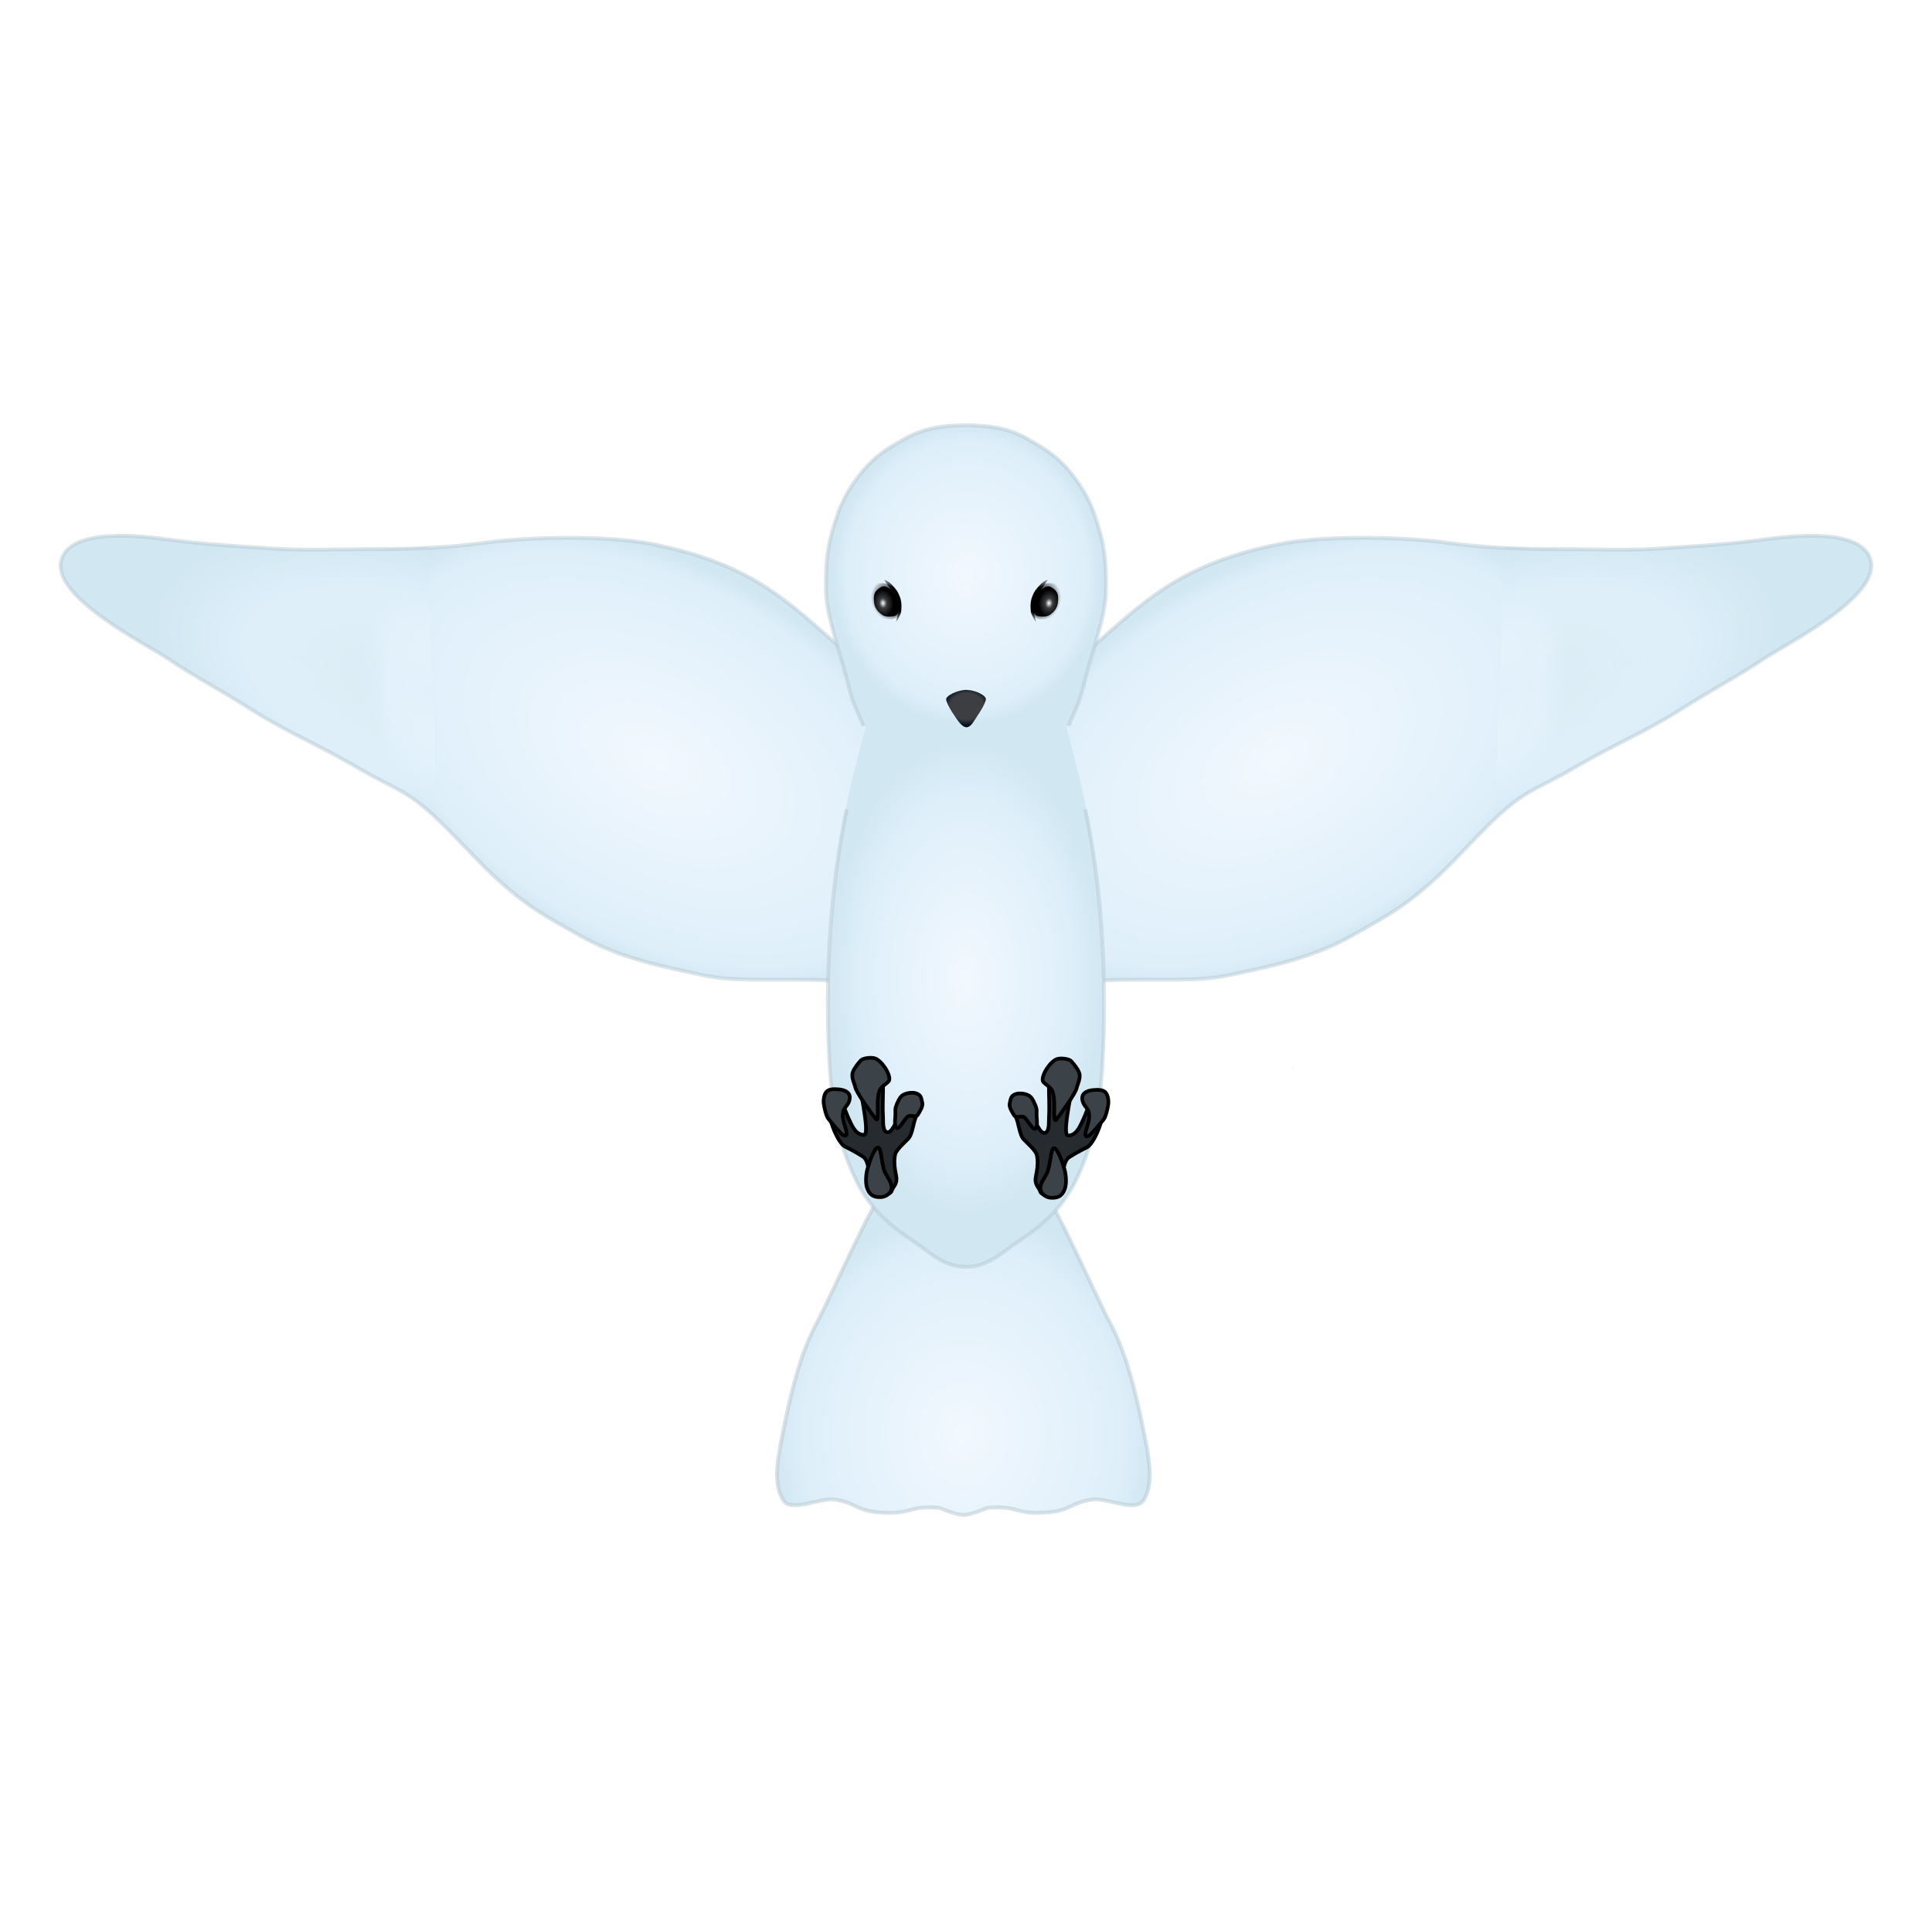
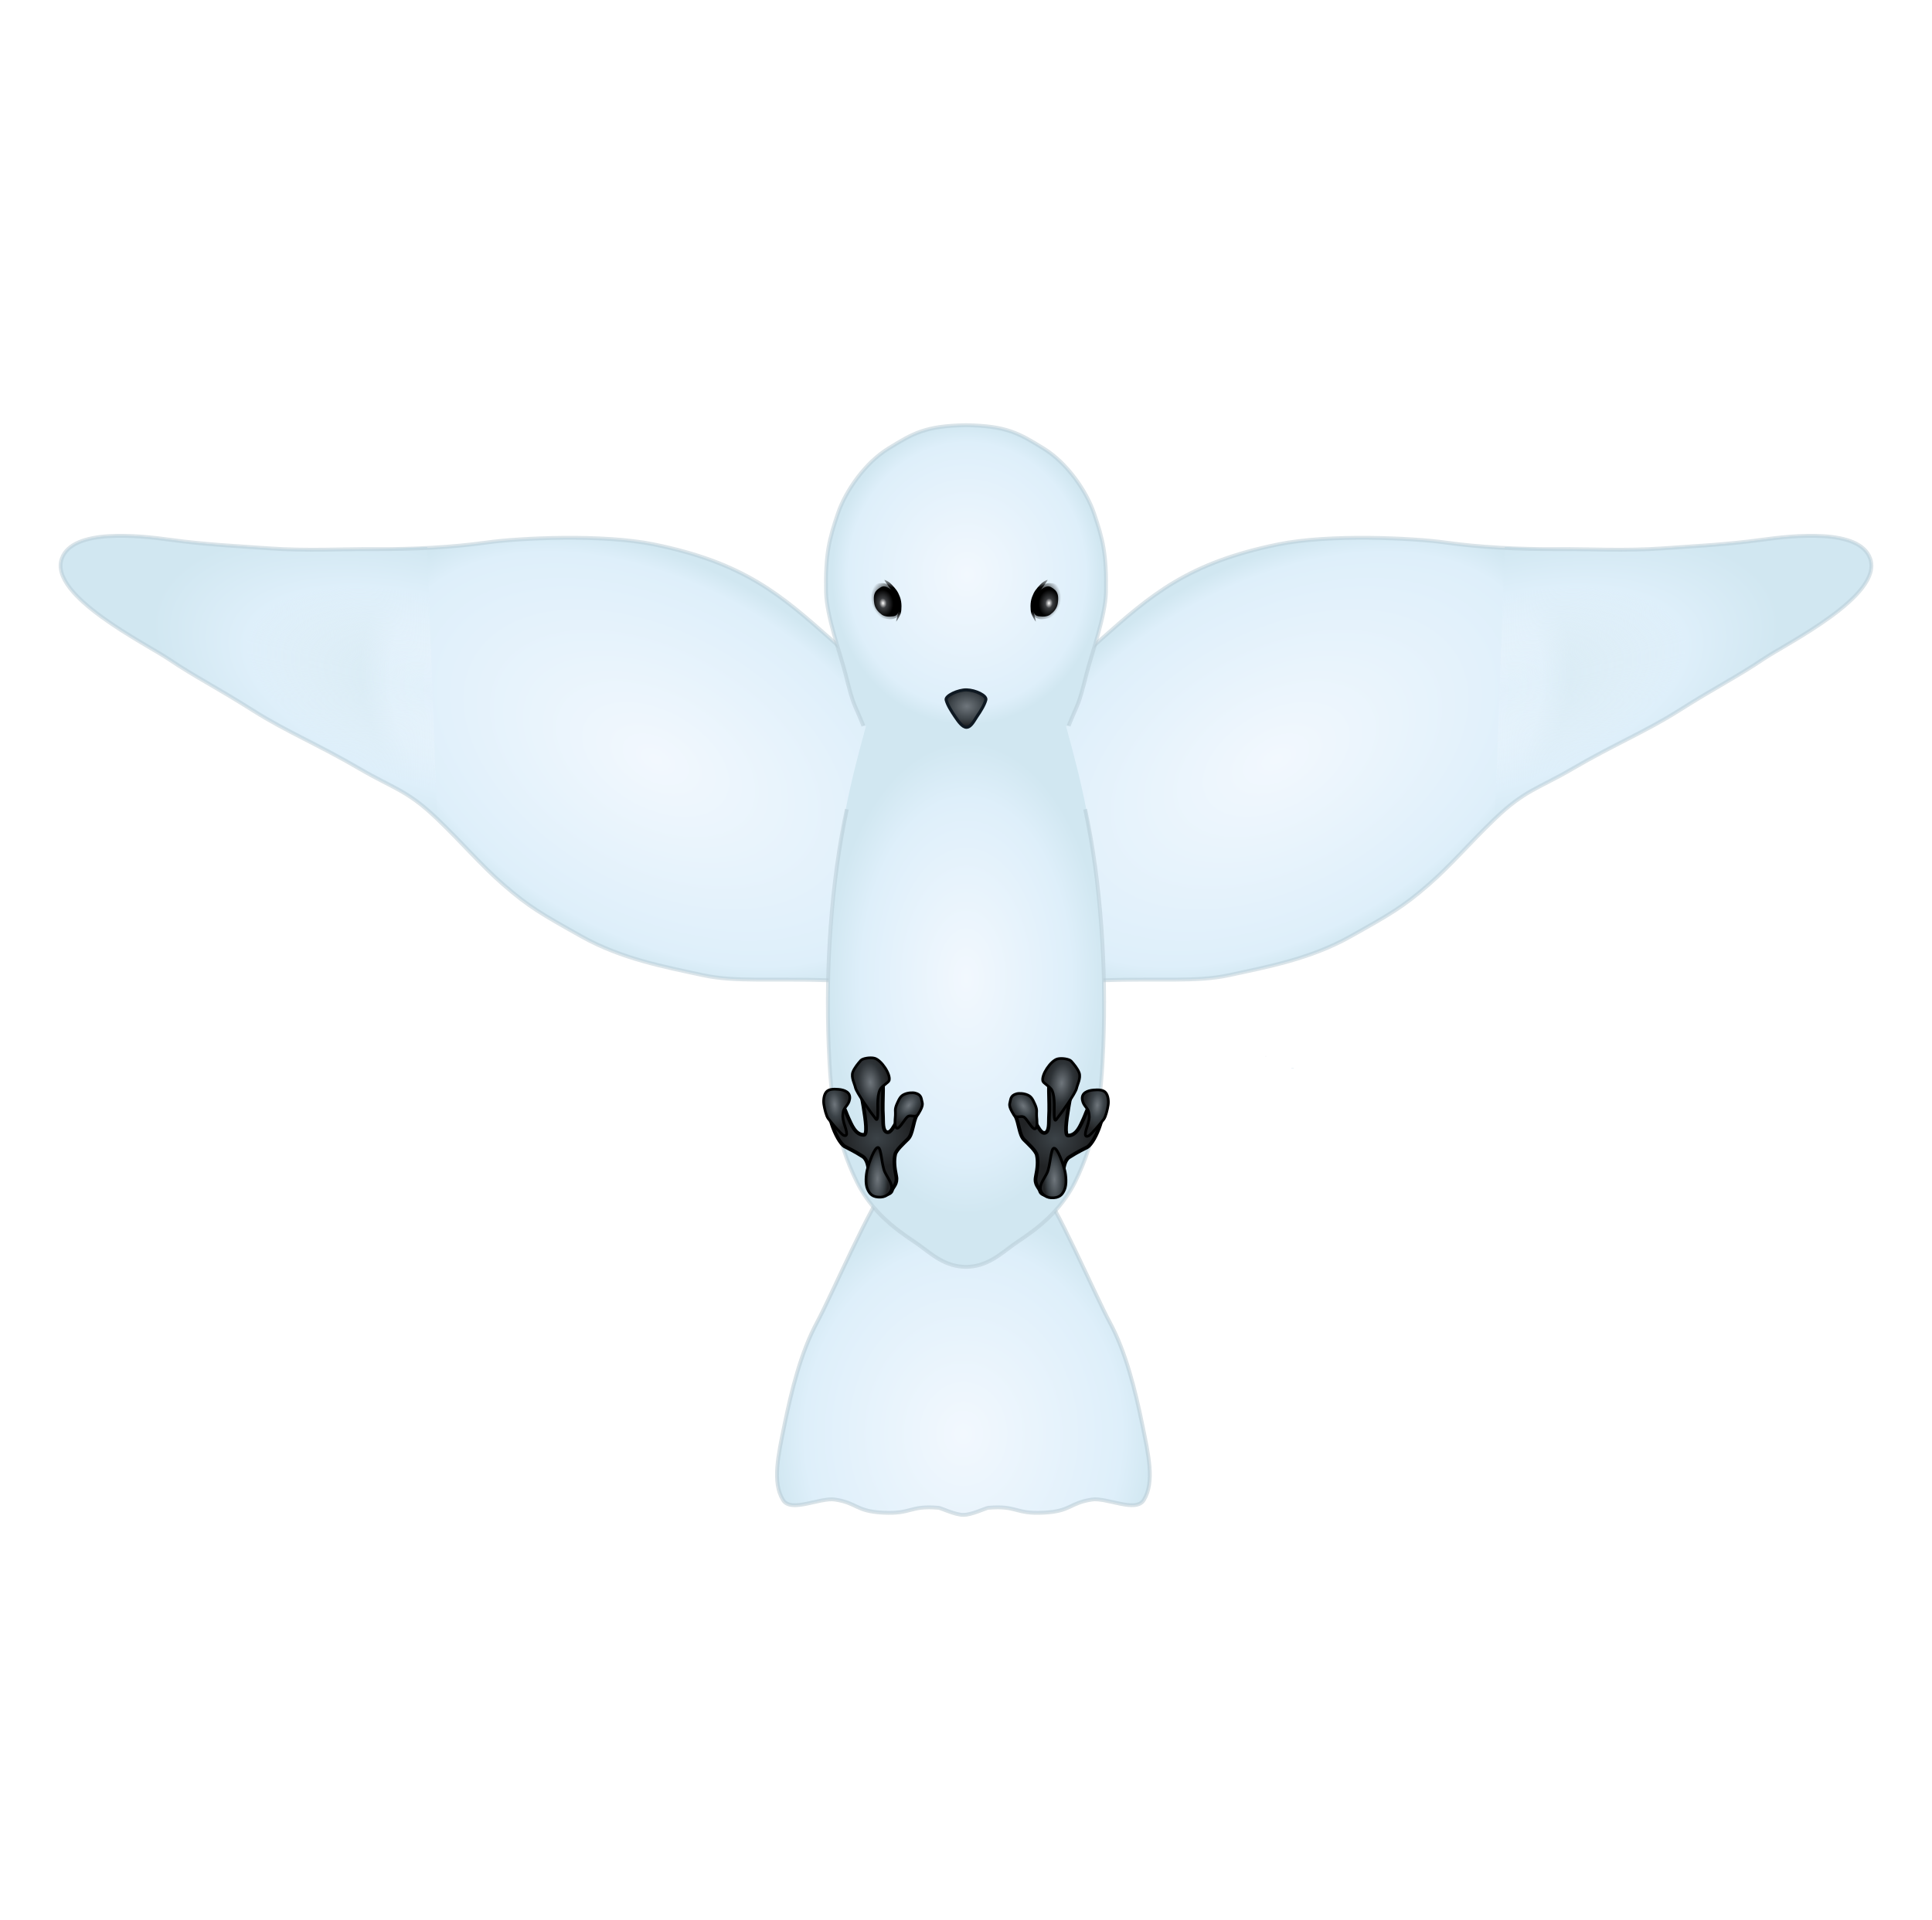
<svg xmlns="http://www.w3.org/2000/svg" viewBox="0 0 503.121 500">
  <defs>
    <radialGradient gradientUnits="userSpaceOnUse" cx="253.687" cy="128.74" r="5.2" id="gradient-2" gradientTransform="matrix(1.413894, -0.924171, 1.350087, 2.06551, -199.1093, 47.1054)">
      <stop offset="0" style="stop-color: rgb(15, 25, 34);" />
      <stop offset="1" style="stop-color: rgb(0, 0, 0); stop-opacity: 0;" />
    </radialGradient>
    <radialGradient gradientUnits="userSpaceOnUse" cx="271.202" cy="133.553" r="38.134" id="gradient-0" gradientTransform="matrix(0.923921, 0.003086, -0.003431, 1.027039, 1.736735, 11.61929)">
      <stop offset="0" style="stop-color: rgb(242, 248, 254);" />
      <stop offset="0.878" style="stop-color: rgb(222, 239, 250);" />
      <stop offset="1" style="stop-color: rgb(209, 231, 241);" />
    </radialGradient>
-     <radialGradient gradientUnits="userSpaceOnUse" cx="253.687" cy="128.74" r="5.2" id="gradient-9" gradientTransform="matrix(1.352027, -0.883733, 1.291012, 1.975131, -259.1106, 153.7007)">
-       <stop offset="0" style="stop-color: rgb(15, 25, 34);" />
-       <stop offset="1" style="stop-color: rgb(0, 0, 0); stop-opacity: 0;" />
-     </radialGradient>
    <radialGradient gradientUnits="userSpaceOnUse" cx="270.232" cy="161.54" r="5.422" id="gradient-8" gradientTransform="matrix(0.01374, 0.922944, -1.16349, 0.017322, 435.9924, -68.21899)">
-       <stop offset="0" style="stop-color: rgb(60, 62, 65);" />
-       <stop offset="0.684" style="stop-color: rgb(60, 62, 65);" />
-       <stop offset="1" style="stop-color: rgb(0, 13, 29);" />
+       <stop offset="0" style="stop-color: rgb(111, 118, 124);" />
+       <stop offset="0.684" style="stop-color: rgb(60, 67, 72);" />
+       <stop offset="1" style="stop-color: rgb(33, 35, 37);" />
    </radialGradient>
    <radialGradient gradientUnits="userSpaceOnUse" cx="336.109" cy="78.612" r="3.737" id="gradient-1" gradientTransform="matrix(0.751825, -0.072507, 0.095996, 0.995382, 72.99894, 25.42184)">
      <stop offset="0" style="stop-color: rgb(255, 255, 255);" />
      <stop offset="0.359" style="stop-color: rgb(60, 62, 65);" />
-       <stop offset="1" style="stop-color: rgba(0, 0, 0, 1)" />
+       <stop offset="1" style="" />
    </radialGradient>
    <linearGradient gradientUnits="userSpaceOnUse" x1="338.81" y1="71.798" x2="338.81" y2="83.901" id="gradient-10" gradientTransform="matrix(0.952414, -0.304806, 0.303831, 0.949361, -11.587, 108.237)">
      <stop offset="0" style="stop-color: rgb(0, 0, 0); stop-opacity: 0.29;" />
      <stop offset="0.229" style="stop-color: rgb(0, 0, 0);" />
      <stop offset="0.497" style="stop-color: rgb(0, 0, 0);" />
      <stop offset="0.791" style="stop-color: rgb(0, 0, 0);" />
      <stop offset="1" style="stop-color: rgb(0, 0, 0); stop-opacity: 0.29;" />
    </linearGradient>
    <radialGradient gradientUnits="userSpaceOnUse" cx="335.623" cy="77.865" r="4.154" id="gradient-11" gradientTransform="matrix(-0.663268, -1.290179, 1.101055, -0.566045, 472.1426, 555.6057)">
      <stop offset="0" style="stop-color: rgb(0, 0, 0); stop-opacity: 0;" />
      <stop offset="0.612" style="stop-color: rgb(0, 0, 0); stop-opacity: 0.86;" />
      <stop offset="1" style="stop-color: rgb(0, 0, 0); stop-opacity: 0;" />
    </radialGradient>
    <radialGradient gradientUnits="userSpaceOnUse" cx="335.623" cy="77.865" r="4.154" id="gradient-4" gradientTransform="matrix(-0.663268, -1.290179, 1.101055, -0.566045, 472.1426, 555.6057)">
      <stop offset="0" style="stop-color: rgb(0, 0, 0); stop-opacity: 0;" />
      <stop offset="0.612" style="stop-color: rgb(0, 0, 0); stop-opacity: 0.86;" />
      <stop offset="1" style="stop-color: rgb(0, 0, 0); stop-opacity: 0;" />
    </radialGradient>
    <radialGradient gradientUnits="userSpaceOnUse" cx="336.109" cy="78.612" r="3.737" id="gradient-7" gradientTransform="matrix(0.751825, -0.072507, 0.095996, 0.995382, 72.99894, 25.42184)">
      <stop offset="0" style="stop-color: rgb(255, 255, 255);" />
      <stop offset="0.359" style="stop-color: rgb(60, 62, 65);" />
      <stop offset="1" style="stop-color: rgba(0, 0, 0, 1)" />
    </radialGradient>
    <radialGradient gradientUnits="userSpaceOnUse" cx="253.687" cy="128.74" r="5.2" id="gradient-12" gradientTransform="matrix(1.413894, -0.924171, 1.350087, 2.06551, -199.1093, 47.1054)">
      <stop offset="0" style="stop-color: rgb(15, 25, 34);" />
      <stop offset="1" style="stop-color: rgb(0, 0, 0); stop-opacity: 0;" />
    </radialGradient>
    <linearGradient gradientUnits="userSpaceOnUse" x1="338.81" y1="71.798" x2="338.81" y2="83.901" id="gradient-13" gradientTransform="matrix(0.952414, -0.304806, 0.303831, 0.949361, -11.587, 108.237)">
      <stop offset="0" style="stop-color: rgb(0, 0, 0); stop-opacity: 0.29;" />
      <stop offset="0.229" style="stop-color: rgb(0, 0, 0);" />
      <stop offset="0.497" style="stop-color: rgb(0, 0, 0);" />
      <stop offset="0.791" style="stop-color: rgb(0, 0, 0);" />
      <stop offset="1" style="stop-color: rgb(0, 0, 0); stop-opacity: 0.29;" />
    </linearGradient>
    <radialGradient gradientUnits="userSpaceOnUse" cx="441.297" cy="174.99" r="115.994" id="gradient-3" gradientTransform="matrix(0.728172, -0.18355, 0.111585, 0.442675, 101.3519, 176.0893)">
      <stop offset="0" style="stop-color: rgba(242, 248, 254, 1)" />
      <stop offset="0.9" style="stop-color: rgb(222, 239, 250);" />
      <stop offset="1" style="stop-color: rgb(209, 231, 241);" />
    </radialGradient>
    <radialGradient gradientUnits="userSpaceOnUse" cx="539.005" cy="188.98" r="115.994" id="gradient-5" gradientTransform="matrix(0.70533, -0.032156, 0.014784, 0.324336, 120.0265, 126.6446)">
      <stop offset="0" style="stop-color: rgb(242, 248, 254); stop-opacity: 0;" />
      <stop offset="0.676" style="stop-color: rgb(222, 239, 250);" />
      <stop offset="1" style="stop-color: rgb(209, 231, 241);" />
    </radialGradient>
    <radialGradient gradientUnits="userSpaceOnUse" cx="441.297" cy="174.99" r="115.994" id="gradient-6" gradientTransform="matrix(0.728172, 0.18355, 0.111585, -0.442675, -182.0765, 166.3417)">
      <stop offset="0" style="stop-color: rgba(242, 248, 254, 1)" />
      <stop offset="0.9" style="stop-color: rgb(222, 239, 250);" />
      <stop offset="1" style="stop-color: rgb(209, 231, 241);" />
    </radialGradient>
    <radialGradient gradientUnits="userSpaceOnUse" cx="539.005" cy="188.98" r="115.994" id="gradient-14" gradientTransform="matrix(0.70533, 0.032156, 0.014784, -0.324336, -278.2968, 209.759)">
      <stop offset="0" style="stop-color: rgb(242, 248, 254); stop-opacity: 0;" />
      <stop offset="0.676" style="stop-color: rgb(222, 239, 250);" />
      <stop offset="1" style="stop-color: rgb(209, 231, 241);" />
    </radialGradient>
    <radialGradient gradientUnits="userSpaceOnUse" cx="249.857" cy="285.926" r="35.819" id="gradient-18" gradientTransform="matrix(0, -1.718588, 1.000014, 0, -34.32544, 684.2351)">
      <stop offset="0" style="stop-color: rgba(242, 248, 254, 1)" />
      <stop offset="0.763" style="stop-color: rgb(222, 239, 250);" />
      <stop offset="1" style="stop-color: rgb(209, 231, 241);" />
    </radialGradient>
    <radialGradient gradientUnits="userSpaceOnUse" cx="250.841" cy="372.163" r="48.544" id="gradient-15" gradientTransform="matrix(1.025808, 0, 0, 1.216722, -6.428789, -79.31581)">
      <stop offset="0" style="stop-color: rgb(242, 248, 254);" />
      <stop offset="0.829" style="stop-color: rgb(222, 239, 250);" />
      <stop offset="1" style="stop-color: rgb(209, 231, 241);" />
    </radialGradient>
+     <radialGradient gradientUnits="userSpaceOnUse" cx="240.865" cy="215.893" r="5.047" id="gradient-16" gradientTransform="matrix(0.198219, 1.618323, -0.939237, 0.115043, 395.9983, -201.8837)">
+       <stop offset="0" style="stop-color: rgb(111, 118, 124);" />
+       <stop offset="0.658" style="stop-color: rgb(46, 51, 55);" />
+       <stop offset="1" style="stop-color: rgb(33, 35, 37);" />
+     </radialGradient>
+     <radialGradient gradientUnits="userSpaceOnUse" cx="232.135" cy="219.854" r="3.567" id="gradient-17" gradientTransform="matrix(0.209956, 1.928949, -0.976492, 0.106286, 398.0479, -251.513)">
+       <stop offset="0" style="stop-color: rgb(111, 118, 124);" />
+       <stop offset="0.487" style="stop-color: rgb(60, 67, 72);" />
+       <stop offset="1" style="stop-color: rgb(33, 35, 37);" />
+     </radialGradient>
+     <radialGradient gradientUnits="userSpaceOnUse" cx="250.981" cy="218.14" r="3.738" id="gradient-19" gradientTransform="matrix(-0.860513, 1.161564, -0.725119, -0.537184, 625.3061, 44.04134)">
+       <stop offset="0" style="stop-color: rgb(111, 118, 124);" />
+       <stop offset="0.546" style="stop-color: rgb(60, 67, 72);" />
+       <stop offset="1" style="stop-color: rgb(33, 35, 37);" />
+     </radialGradient>
+     <radialGradient gradientUnits="userSpaceOnUse" cx="242.06" cy="233.456" r="3.493" id="gradient-20" gradientTransform="matrix(-0.072215, 2.243085, -0.831725, -0.026777, 455.0142, -304.6558)">
+       <stop offset="0" style="stop-color: rgb(111, 118, 124);" />
+       <stop offset="0.681" style="stop-color: rgb(60, 67, 72);" />
+       <stop offset="1" style="stop-color: rgb(33, 35, 37);" />
+     </radialGradient>
+     <radialGradient gradientUnits="userSpaceOnUse" cx="241.326" cy="221.641" r="12.442" id="gradient-21" gradientTransform="matrix(1.169135, -0.120305, 0.102361, 0.994747, -63.54749, 30.20755)">
+       <stop offset="0" style="stop-color: rgb(60, 67, 72);" />
+       <stop offset="0.641" style="stop-color: rgb(33, 35, 37);" />
+       <stop offset="1" style="stop-color: rgb(33, 35, 37);" />
+     </radialGradient>
+     <radialGradient gradientUnits="userSpaceOnUse" cx="241.326" cy="221.641" r="12.442" id="gradient-22" gradientTransform="matrix(1.169135, -0.120305, 0.102361, 0.994747, -63.54749, 30.20755)">
+       <stop offset="0" style="stop-color: rgb(60, 67, 72);" />
+       <stop offset="0.641" style="stop-color: rgb(33, 35, 37);" />
+       <stop offset="1" style="stop-color: rgb(33, 35, 37);" />
+     </radialGradient>
+     <radialGradient gradientUnits="userSpaceOnUse" cx="240.865" cy="215.893" r="5.047" id="gradient-23" gradientTransform="matrix(0.198219, 1.618323, -0.939237, 0.115043, 395.9983, -201.8837)">
+       <stop offset="0" style="stop-color: rgb(111, 118, 124);" />
+       <stop offset="0.658" style="stop-color: rgb(46, 51, 55);" />
+       <stop offset="1" style="stop-color: rgb(33, 35, 37);" />
+     </radialGradient>
+     <radialGradient gradientUnits="userSpaceOnUse" cx="232.135" cy="219.854" r="3.567" id="gradient-24" gradientTransform="matrix(0.209956, 1.928949, -0.976492, 0.106286, 398.0479, -251.513)">
+       <stop offset="0" style="stop-color: rgb(111, 118, 124);" />
+       <stop offset="0.487" style="stop-color: rgb(60, 67, 72);" />
+       <stop offset="1" style="stop-color: rgb(33, 35, 37);" />
+     </radialGradient>
+     <radialGradient gradientUnits="userSpaceOnUse" cx="250.981" cy="218.14" r="3.738" id="gradient-25" gradientTransform="matrix(-0.860513, 1.161564, -0.725119, -0.537184, 625.3061, 44.04134)">
+       <stop offset="0" style="stop-color: rgb(111, 118, 124);" />
+       <stop offset="0.546" style="stop-color: rgb(60, 67, 72);" />
+       <stop offset="1" style="stop-color: rgb(33, 35, 37);" />
+     </radialGradient>
+     <radialGradient gradientUnits="userSpaceOnUse" cx="242.06" cy="233.456" r="3.493" id="gradient-26" gradientTransform="matrix(-0.072215, 2.243085, -0.831725, -0.026777, 455.0142, -304.6558)">
+       <stop offset="0" style="stop-color: rgb(111, 118, 124);" />
+       <stop offset="0.681" style="stop-color: rgb(60, 67, 72);" />
+       <stop offset="1" style="stop-color: rgb(33, 35, 37);" />
+     </radialGradient>
  </defs>
  <path style="stroke: rgb(183, 202, 212); stroke-opacity: 0.54; fill: url(#gradient-15);" d="M 269.719 307.064 C 275.221 313.91 285.127 337.261 288.998 344.425 C 293.196 352.194 295.629 362.124 297.443 370.928 C 299.089 378.918 300.735 386.027 297.869 390.698 C 295.777 394.107 288.247 389.978 284.295 390.594 C 278.414 391.51 278.996 393.623 271.881 394.003 C 264.219 394.412 264.995 392.085 257.362 392.733 C 256.708 392.788 252.99 394.619 250.887 394.576 C 248.785 394.619 245.067 392.788 244.413 392.733 C 236.78 392.085 237.556 394.412 229.894 394.003 C 222.779 393.623 223.361 391.51 217.48 390.594 C 213.528 389.978 205.998 394.107 203.906 390.698 C 201.04 386.027 202.686 378.918 204.332 370.928 C 206.146 362.124 208.579 352.194 212.777 344.425 C 216.648 337.261 226.554 313.91 232.056 307.064 L 269.719 307.064 Z">
    </path>
  <g transform="matrix(0.956244, 0, 0, 0.956244, -87.81125, 46.27667)" style="">
    <g transform="matrix(0.965926, 0.258819, -0.258819, 0.965926, 56.58409, -77.4795)">
      <path style="stroke-opacity: 0.5; stroke-width: 1.046px; fill: url(#gradient-6);" d="M 97.36 193.532 C 103.959 202.415 111.484 208.984 120.89 213.692 C 137.485 221.997 149.361 227.856 174.525 226.307 C 188.665 225.438 210.242 218.533 218.541 215.021 C 227.131 211.387 237.388 208.032 247.536 205.394 C 255.889 203.223 264.946 200.156 275.658 198.092 C 283.682 196.546 292.567 194.619 301.598 193.487 C 310.714 192.343 328.484 189.577 329.165 180.834 C 329.995 170.167 301.104 164.383 294.028 161.953 C 285.458 159.011 279.893 158.019 267.97 154.298 C 257.961 151.176 248.45 149.947 236.109 146.559 C 225.704 143.702 222.095 144.333 212.089 138.836 C 203.684 134.218 197.322 129.741 189.968 126.157 C 181.687 122.121 177.918 121.141 165.78 118.049 C 153.643 114.957 141.735 115.917 131.2 116.422 C 122.014 116.861 112.771 120.495 97.194 124.069" transform="matrix(-1, 0, 0, -1, 426.3765, 342.4304)">
        </path>
      <path style="stroke-opacity: 0.5; stroke-width: 1.046px; fill: url(#gradient-14);" d="M 118.954 203.594 C 123.429 202.151 128.046 200.745 132.641 199.367 C 140.908 196.888 150.051 194.129 160.763 192.065 C 168.787 190.519 177.672 188.592 186.703 187.46 C 195.819 186.316 213.589 183.55 214.27 174.807 C 215.1 164.14 186.209 158.356 179.133 155.926 C 170.563 152.984 164.998 151.992 153.075 148.271 C 143.066 145.149 133.555 143.92 121.214 140.532 C 110.809 137.675 107.2 138.306 97.194 132.809" transform="matrix(-1, 0, 0, -1, 311.4815, 336.403)">
        </path>
      <path style="stroke-opacity: 0.5; stroke-width: 1.046px; fill: none; stroke: rgb(183, 202, 212);" d="M 97.36 193.532 C 103.959 202.415 111.484 208.984 120.89 213.692 C 137.485 221.997 149.361 227.856 174.525 226.307 C 188.665 225.438 210.242 218.533 218.541 215.021 C 227.131 211.387 237.388 208.032 247.536 205.394 C 255.889 203.223 264.946 200.156 275.658 198.092 C 283.682 196.546 292.567 194.619 301.598 193.487 C 310.714 192.343 328.484 189.577 329.165 180.834 C 329.995 170.167 301.104 164.383 294.028 161.953 C 285.458 159.011 279.893 158.019 267.97 154.298 C 257.961 151.176 248.45 149.947 236.109 146.559 C 225.704 143.702 222.095 144.333 212.089 138.836 C 203.684 134.218 197.322 129.741 189.968 126.157 C 181.687 122.121 177.918 121.141 165.78 118.049 C 153.643 114.957 141.735 115.917 131.2 116.422 C 122.014 116.861 112.771 120.495 97.194 124.069" transform="matrix(-1, 0, 0, -1, 426.3765, 342.4304)">
        </path>
    </g>
    <g transform="matrix(0.965926, -0.258819, 0.258819, 0.965926, -32.39823, 106.231)">
      <path style="stroke-opacity: 0.5; stroke-width: 1.046px; fill: url(#gradient-3);" d="M 380.785 148.898 C 387.384 140.015 394.909 133.446 404.315 128.738 C 420.91 120.433 432.786 114.574 457.95 116.123 C 472.09 116.992 493.667 123.897 501.966 127.409 C 510.556 131.043 520.813 134.398 530.961 137.036 C 539.314 139.207 548.371 142.274 559.083 144.338 C 567.107 145.884 575.992 147.811 585.023 148.943 C 594.139 150.087 611.909 152.853 612.59 161.596 C 613.42 172.263 584.529 178.047 577.453 180.477 C 568.883 183.419 563.318 184.411 551.395 188.132 C 541.386 191.254 531.875 192.483 519.534 195.871 C 509.129 198.728 505.52 198.097 495.514 203.594 C 487.109 208.212 480.747 212.689 473.393 216.273 C 465.112 220.309 461.343 221.289 449.205 224.381 C 437.068 227.473 425.16 226.513 414.625 226.008 C 405.439 225.569 396.196 221.935 380.619 218.361">
        </path>
      <path style="stroke-opacity: 0.5; stroke-width: 1.046px; fill: url(#gradient-5);" d="M 517.274 132.809 C 521.749 134.252 526.366 135.658 530.961 137.036 C 539.228 139.515 548.371 142.274 559.083 144.338 C 567.107 145.884 575.992 147.811 585.023 148.943 C 594.139 150.087 611.909 152.853 612.59 161.596 C 613.42 172.263 584.529 178.047 577.453 180.477 C 568.883 183.419 563.318 184.411 551.395 188.132 C 541.386 191.254 531.875 192.483 519.534 195.871 C 509.129 198.728 505.52 198.097 495.514 203.594">
        </path>
      <path style="stroke-opacity: 0.5; stroke-width: 1.046px; fill: none; stroke: rgb(183, 202, 212);" d="M 380.785 148.898 C 387.384 140.015 394.909 133.446 404.315 128.738 C 420.91 120.433 432.786 114.574 457.95 116.123 C 472.09 116.992 493.667 123.897 501.966 127.409 C 510.556 131.043 520.813 134.398 530.961 137.036 C 539.314 139.207 548.371 142.274 559.083 144.338 C 567.107 145.884 575.992 147.811 585.023 148.943 C 594.139 150.087 611.909 152.853 612.59 161.596 C 613.42 172.263 584.529 178.047 577.453 180.477 C 568.883 183.419 563.318 184.411 551.395 188.132 C 541.386 191.254 531.875 192.483 519.534 195.871 C 509.129 198.728 505.52 198.097 495.514 203.594 C 487.109 208.212 480.747 212.689 473.393 216.273 C 465.112 220.309 461.343 221.289 449.205 224.381 C 437.068 227.473 425.16 226.513 414.625 226.008 C 405.439 225.569 396.196 221.935 380.619 218.361">
        </path>
    </g>
  </g>
  <g>
    <path style="fill: url(#gradient-18);" d="M 227.919 179.692 C 226.185 187.778 221.557 201.486 219.208 216.706 C 216.001 237.486 215.278 260.68 215.75 272.495 C 216.281 285.788 217.404 296.382 223.122 307.918 C 227.823 317.401 236.29 322.106 239.286 324.305 C 242.566 326.712 246.155 329.975 251.561 329.975 C 256.966 329.975 260.555 326.712 263.835 324.305 C 266.831 322.106 275.298 317.401 279.999 307.918 C 285.717 296.382 286.84 285.788 287.371 272.495 C 287.843 260.68 287.12 237.486 283.913 216.706 C 281.564 201.486 276.936 187.778 275.202 179.692">
      </path>
    <path style="stroke: rgb(183, 202, 212); fill: none; stroke-opacity: 0.5;" d="M 220.53 329.975 C 216.429 310.85 214.992 288.734 215.809 268.265 C 216.34 254.972 217.463 244.378 223.181 232.842 C 227.882 223.359 236.349 218.654 239.345 216.455 C 242.625 214.048 246.214 210.785 251.56 210.785 C 256.907 210.785 260.496 214.048 263.776 216.455 C 266.772 218.654 275.239 223.359 279.94 232.842 C 285.658 244.378 286.781 254.972 287.312 268.265 C 288.129 288.734 286.692 310.85 282.591 329.975" transform="matrix(-1, 0, 0, -1, 503.121, 540.76)">
      </path>
  </g>
  <path style="fill: url(#gradient-0); stroke-opacity: 0.5; stroke: rgb(183, 202, 212);" d="M 224.847 189.068 C 222.275 182.662 222.4 184.425 220.24 175.759 C 218.982 170.711 215.247 160.539 215.12 154.259 C 214.92 144.271 215.923 140.512 218.194 133.783 C 220.18 127.898 225.277 120.557 231.321 116.834 C 237.764 112.866 240.951 110.918 251.561 110.747 C 262.17 110.918 265.358 112.866 271.801 116.834 C 277.845 120.557 282.942 127.898 284.928 133.783 C 287.199 140.512 288.202 144.271 288.001 154.259 C 287.875 160.539 284.14 170.711 282.882 175.759 C 280.722 184.425 280.847 182.662 278.275 189.068">
    </path>
  <g transform="matrix(0.956244, 0, 0, 0.956244, -88.70991, 81.27667)" style="">
    <g>
      <path style="stroke-width: 0px; stroke: rgb(0, 0, 0); fill: url(#gradient-11); fill-opacity: 0.7;" d="M 333.498 83.458 C 332.365 83.272 330.725 81.858 330.251 80.917 C 329.758 79.938 329.598 79.558 329.457 78.194 C 329.309 76.768 329.512 76.069 330.29 74.96 C 330.921 74.062 331.94 73.845 332.921 73.835 C 333.956 73.824 334.698 74.138 335.412 74.715 C 336.141 75.304 336.315 75.78 337.006 76.732 C 337.444 77.337 337.75 79.195 337.717 80.575 C 337.69 81.655 337.43 83.041 336.653 83.369 C 335.462 83.872 334.887 83.688 333.498 83.458 Z">
        </path>
      <path d="M 334.718 75.127 C 336.196 75.914 336.584 76.655 336.982 77.371 C 337.38 78.087 337.612 79.537 337.644 80.518 C 337.678 81.564 337.218 82.709 336.157 82.855 C 335.012 83.012 333.77 83.037 332.929 82.434 C 332.062 81.813 331.031 80.815 330.836 79.268 C 330.65 77.797 330.614 76.323 331.987 75.388 C 332.836 74.81 333.296 74.371 334.718 75.127 Z" style="paint-order: fill; fill-rule: nonzero; stroke: url(#gradient-2); stroke-width: 0px; fill: url(#gradient-1);">
        </path>
      <path d="M 333.696 72.94 C 334.317 73.171 335.019 73.616 335.539 74.165 C 336.784 75.48 337.265 76.074 337.843 77.591 C 338.133 78.352 338.267 79.219 338.269 80.124 C 338.27 80.762 338.217 81.533 338.085 82.038 C 337.953 82.543 337.009 84.231 336.852 84.316 C 336.695 84.402 337.431 81.923 337.402 81.52 C 337.367 81.032 337.398 80.59 337.366 80.166 C 337.304 79.323 337.042 78.501 336.783 77.82 C 336.262 76.454 333.075 72.709 333.696 72.94 Z" style="fill: url(#gradient-10);">
        </path>
    </g>
    <g transform="matrix(-1, 0, 0, 1, 711.6812, 0)">
      <path style="stroke-width: 0px; stroke: rgb(0, 0, 0); fill-opacity: 0.7; fill: url(#gradient-4);" d="M 333.498 83.458 C 332.365 83.272 330.725 81.858 330.251 80.917 C 329.758 79.938 329.598 79.558 329.457 78.194 C 329.309 76.768 329.512 76.069 330.29 74.96 C 330.921 74.062 331.94 73.845 332.921 73.835 C 333.956 73.824 334.698 74.138 335.412 74.715 C 336.141 75.304 336.315 75.78 337.006 76.732 C 337.444 77.337 337.75 79.195 337.717 80.575 C 337.69 81.655 337.43 83.041 336.653 83.369 C 335.462 83.872 334.887 83.688 333.498 83.458 Z">
        </path>
      <path d="M 334.718 75.127 C 336.196 75.914 336.584 76.655 336.982 77.371 C 337.38 78.087 337.612 79.537 337.644 80.518 C 337.678 81.564 337.218 82.709 336.157 82.855 C 335.012 83.012 333.77 83.037 332.929 82.434 C 332.062 81.813 331.031 80.815 330.836 79.268 C 330.65 77.797 330.614 76.323 331.987 75.388 C 332.836 74.81 333.296 74.371 334.718 75.127 Z" style="paint-order: fill; fill-rule: nonzero; stroke-width: 0px; fill: url(#gradient-7); stroke: url(#gradient-12);">
        </path>
      <path d="M 333.696 72.94 C 334.317 73.171 335.019 73.616 335.539 74.165 C 336.784 75.48 337.265 76.074 337.843 77.591 C 338.133 78.352 338.267 79.219 338.269 80.124 C 338.27 80.762 338.217 81.533 338.085 82.038 C 337.953 82.543 337.009 84.231 336.852 84.316 C 336.695 84.402 337.431 81.923 337.402 81.52 C 337.367 81.032 337.398 80.59 337.366 80.166 C 337.304 79.323 337.042 78.501 336.783 77.82 C 336.262 76.454 333.075 72.709 333.696 72.94 Z" style="fill: url(#gradient-13);">
        </path>
    </g>
  </g>
-   <path d="M 251.704 189.435 C 250.599 189.451 249.516 187.828 248.71 186.653 C 247.82 185.355 246.755 183.688 246.393 182.314 C 246.106 181.219 249.555 179.64 251.701 179.693 C 254.07 179.752 257.013 181.192 256.726 182.286 C 256.364 183.661 255.299 185.327 254.409 186.625 C 253.754 187.58 252.891 189.418 251.704 189.435 Z" style="paint-order: fill; fill-rule: nonzero; stroke-width: 0px; stroke: url(#gradient-9); fill: url(#gradient-8);">
+   <path d="M 251.704 189.435 C 250.599 189.451 249.516 187.828 248.71 186.653 C 247.82 185.355 246.755 183.688 246.393 182.314 C 246.106 181.219 249.555 179.64 251.701 179.693 C 254.07 179.752 257.013 181.192 256.726 182.286 C 256.364 183.661 255.299 185.327 254.409 186.625 C 253.754 187.58 252.891 189.418 251.704 189.435 Z" style="paint-order: fill; fill-rule: nonzero; fill: url(#gradient-8); stroke: rgb(15, 25, 34); stroke-width: 0.8px;">
    </path>
  <g transform="matrix(0.956244, 0, 0, 0.956244, -88.67284, 75.27667)" style="">
    <g transform="matrix(1, 0, 0, 1, 89.04111, 6.78589)">
-       <path style="stroke: rgb(0, 0, 0); fill: rgb(38, 43, 47);" d="M 291.837 239.345 C 290.556 240.452 287.334 240.426 286.928 238.918 C 286.667 237.956 285.333 237.192 285.776 235.019 C 286.258 232.65 286.431 230.826 286.051 229.127 C 285.785 227.931 283.668 226.038 282.551 224.916 C 281.231 223.589 281.249 220.541 280.186 218.414 C 280.032 218.109 278.86 215.076 279.283 214.653 C 279.806 214.132 280.525 212.854 282.126 213.036 C 282.745 213.105 284.736 219.144 285.61 220.261 C 286.381 221.248 287.148 223.35 288.278 223.068 C 289.553 222.749 289.278 220.038 289.355 218.901 C 289.671 214.14 288.812 208.279 289.989 207.8 C 291.843 207.047 294.377 205.227 295.959 207.785 C 296.417 208.522 292.6 223.786 294.556 223.806 C 296.937 223.828 297.943 220.981 298.806 219.166 C 299.694 217.3 300.674 212.962 303.334 214.732 C 305.6 216.238 302.165 225.553 299.775 226.968 C 299.393 227.194 297.198 228.185 294.891 229.685 C 292.334 231.347 293.832 237.622 291.837 239.345 Z">
-         </path>
-       <path style="stroke: rgb(0, 0, 0); fill: rgb(60, 67, 72);" d="M 287.693 208.992 C 287.206 207.335 289.806 203.426 291.677 202.929 C 292.844 202.62 294.893 202.969 295.393 203.517 C 296.091 204.282 297.222 205.65 297.599 206.756 C 298.08 208.172 297.072 209.95 296.895 210.868 C 296.628 212.243 292.776 217.638 291.321 219.482 C 290.547 220.462 290.85 216.611 290.81 215.244 C 290.771 213.888 290.684 212.574 290.186 211.5 C 289.735 210.525 287.858 209.551 287.693 208.992 Z">
-         </path>
-       <path style="stroke: rgb(0, 0, 0); fill: rgb(60, 67, 72);" d="M 298.438 214.055 C 298.141 212.152 299.916 211.536 301.461 211.404 C 302.805 211.29 304.125 211.313 304.796 212.103 C 305.483 212.912 305.645 214.442 305.477 215.488 C 305.285 216.673 304.838 218.621 304.29 219.358 C 303.617 220.261 300.755 223.641 300.131 223.908 C 298.405 224.647 299.741 221.591 300.008 220.551 C 300.445 218.84 300.355 218.592 300.198 217.523 C 300.017 216.29 298.706 215.775 298.438 214.055 Z">
-         </path>
-       <path style="stroke: rgb(0, 0, 0); fill: rgb(60, 67, 72);" d="M 278.706 214.868 C 278.969 214.071 278.771 212.876 280.573 212.421 C 281.298 212.238 282.631 212.312 283.616 212.784 C 284.456 213.187 284.85 213.714 285.559 215.345 C 286.269 216.976 285.904 217.33 285.995 218.5 C 286.1 219.847 286.315 221.81 285.522 221.977 C 284.798 222.129 283.26 219.147 282.574 218.784 C 281.593 218.264 280.453 219.293 279.789 218.179 C 279.061 216.959 278.39 215.825 278.706 214.868 Z">
-         </path>
-       <path style="stroke: rgb(0, 0, 0); fill: rgb(60, 67, 72);" d="M 288.855 233.94 C 289.756 232.055 289.793 227.381 290.687 227.244 C 291.718 227.084 293.295 231.824 293.66 233.303 C 293.999 234.689 294.231 237.11 293.586 238.57 C 293.022 239.852 292.236 240.894 289.893 240.757 C 288.279 240.664 287.042 239.408 287.01 238.225 C 286.97 236.774 288.086 235.546 288.855 233.94 Z">
-         </path>
-     </g>
-     <g transform="matrix(1, 0, 0, 1, 89.04111, 6.78589)">
-       <path style="stroke: rgb(0, 0, 0); fill: rgb(38, 43, 47);" d="M 242.092 207.055 C 240.811 205.948 237.589 205.974 237.183 207.482 C 236.922 208.444 235.588 209.208 236.031 211.381 C 236.513 213.75 236.686 215.574 236.306 217.273 C 236.04 218.469 233.923 220.362 232.806 221.484 C 231.486 222.811 231.504 225.859 230.441 227.986 C 230.287 228.291 229.115 231.324 229.538 231.747 C 230.061 232.268 230.78 233.546 232.381 233.364 C 233 233.295 234.991 227.256 235.865 226.139 C 236.636 225.152 237.403 223.05 238.533 223.332 C 239.808 223.651 239.533 226.362 239.61 227.499 C 239.926 232.26 239.067 238.121 240.244 238.6 C 242.098 239.353 244.632 241.173 246.214 238.615 C 246.672 237.878 242.855 222.614 244.811 222.594 C 247.192 222.572 248.198 225.419 249.061 227.234 C 249.949 229.1 250.929 233.438 253.589 231.668 C 255.855 230.162 252.42 220.847 250.03 219.432 C 249.648 219.206 247.453 218.215 245.146 216.715 C 242.589 215.053 244.087 208.778 242.092 207.055 Z" transform="matrix(-1, 0, 0, -1, 483.7764, 446.2139)">
-         </path>
-       <path style="stroke: rgb(0, 0, 0); fill: rgb(60, 67, 72);" d="M 235.853 213.275 C 235.366 214.932 237.966 218.841 239.837 219.338 C 241.004 219.647 243.053 219.298 243.553 218.75 C 244.251 217.985 245.382 216.617 245.759 215.511 C 246.24 214.095 245.232 212.317 245.055 211.399 C 244.788 210.024 240.936 204.629 239.481 202.785 C 238.707 201.805 239.01 205.656 238.97 207.023 C 238.931 208.379 238.844 209.693 238.346 210.767 C 237.895 211.742 236.018 212.716 235.853 213.275 Z" transform="matrix(-1, 0, 0, -1, 481.6812, 422.0809)">
-         </path>
-       <path style="stroke: rgb(0, 0, 0); fill: rgb(60, 67, 72);" d="M 228.016 221.135 C 227.719 223.038 229.494 223.654 231.039 223.786 C 232.383 223.9 233.703 223.877 234.374 223.087 C 235.061 222.278 235.223 220.748 235.055 219.702 C 234.863 218.517 234.416 216.569 233.868 215.832 C 233.195 214.929 230.333 211.549 229.709 211.282 C 227.983 210.543 229.319 213.599 229.586 214.639 C 230.023 216.35 229.933 216.598 229.776 217.667 C 229.595 218.9 228.284 219.415 228.016 221.135 Z" transform="matrix(-1, 0, 0, -1, 463.0994, 435.0041)">
-         </path>
-       <path style="stroke: rgb(0, 0, 0); fill: rgb(60, 67, 72);" d="M 247.499 219.257 C 247.762 220.054 247.564 221.249 249.366 221.704 C 250.091 221.887 251.424 221.813 252.409 221.341 C 253.249 220.938 253.643 220.411 254.352 218.78 C 255.062 217.149 254.697 216.795 254.788 215.625 C 254.893 214.278 255.108 212.315 254.315 212.148 C 253.591 211.996 252.053 214.978 251.367 215.341 C 250.386 215.861 249.246 214.832 248.582 215.946 C 247.854 217.166 247.183 218.3 247.499 219.257 Z" transform="matrix(-1, 0, 0, -1, 502.3145, 433.9385)">
-         </path>
-       <path style="stroke: rgb(0, 0, 0); fill: rgb(60, 67, 72);" d="M 241.373 233.883 C 242.274 235.768 242.311 240.442 243.205 240.579 C 244.236 240.739 245.813 235.999 246.178 234.52 C 246.517 233.134 246.749 230.713 246.104 229.253 C 245.54 227.971 244.754 226.929 242.411 227.066 C 240.797 227.159 239.56 228.415 239.528 229.598 C 239.488 231.049 240.604 232.277 241.373 233.883 Z" transform="matrix(-1, 0, 0, -1, 486.0393, 467.6368)">
+       <path style="stroke: rgb(0, 0, 0); fill: url(#gradient-21);" d="M 242.092 207.055 C 240.811 205.948 237.589 205.974 237.183 207.482 C 236.922 208.444 235.588 209.208 236.031 211.381 C 236.513 213.75 236.686 215.574 236.306 217.273 C 236.04 218.469 233.923 220.362 232.806 221.484 C 231.486 222.811 231.504 225.859 230.441 227.986 C 230.287 228.291 229.115 231.324 229.538 231.747 C 230.061 232.268 230.78 233.546 232.381 233.364 C 233 233.295 234.991 227.256 235.865 226.139 C 236.636 225.152 237.403 223.05 238.533 223.332 C 239.808 223.651 239.533 226.362 239.61 227.499 C 239.926 232.26 239.067 238.121 240.244 238.6 C 242.098 239.353 244.632 241.173 246.214 238.615 C 246.672 237.878 242.855 222.614 244.811 222.594 C 247.192 222.572 248.198 225.419 249.061 227.234 C 249.949 229.1 250.929 233.438 253.589 231.668 C 255.855 230.162 252.42 220.847 250.03 219.432 C 249.648 219.206 247.453 218.215 245.146 216.715 C 242.589 215.053 244.087 208.778 242.092 207.055 Z" transform="matrix(-1, 0, 0, -1, 483.7764, 446.2139)">
+         </path>
+       <path style="stroke: rgb(0, 0, 0); fill: url(#gradient-16); stroke-width: 0.732px;" d="M 235.853 213.275 C 235.366 214.932 237.966 218.841 239.837 219.338 C 241.004 219.647 243.053 219.298 243.553 218.75 C 244.251 217.985 245.382 216.617 245.759 215.511 C 246.24 214.095 245.232 212.317 245.055 211.399 C 244.788 210.024 240.936 204.629 239.481 202.785 C 238.707 201.805 239.01 205.656 238.97 207.023 C 238.931 208.379 238.844 209.693 238.346 210.767 C 237.895 211.742 236.018 212.716 235.853 213.275 Z" transform="matrix(-1, 0, 0, -1, 481.6812, 422.0809)">
+         </path>
+       <path style="stroke: rgb(0, 0, 0); fill: url(#gradient-17); stroke-width: 0.732px;" d="M 228.016 221.135 C 227.719 223.038 229.494 223.654 231.039 223.786 C 232.383 223.9 233.703 223.877 234.374 223.087 C 235.061 222.278 235.223 220.748 235.055 219.702 C 234.863 218.517 234.416 216.569 233.868 215.832 C 233.195 214.929 230.333 211.549 229.709 211.282 C 227.983 210.543 229.319 213.599 229.586 214.639 C 230.023 216.35 229.933 216.598 229.776 217.667 C 229.595 218.9 228.284 219.415 228.016 221.135 Z" transform="matrix(-1, 0, 0, -1, 463.0994, 435.0041)">
+         </path>
+       <path style="stroke: rgb(0, 0, 0); fill: url(#gradient-19); stroke-width: 0.732px;" d="M 247.499 219.257 C 247.762 220.054 247.564 221.249 249.366 221.704 C 250.091 221.887 251.424 221.813 252.409 221.341 C 253.249 220.938 253.643 220.411 254.352 218.78 C 255.062 217.149 254.697 216.795 254.788 215.625 C 254.893 214.278 255.108 212.315 254.315 212.148 C 253.591 211.996 252.053 214.978 251.367 215.341 C 250.386 215.861 249.246 214.832 248.582 215.946 C 247.854 217.166 247.183 218.3 247.499 219.257 Z" transform="matrix(-1, 0, 0, -1, 502.3145, 433.9385)">
+         </path>
+       <path style="stroke: rgb(0, 0, 0); fill: url(#gradient-20); stroke-width: 0.732px;" d="M 241.373 233.883 C 242.274 235.768 242.311 240.442 243.205 240.579 C 244.236 240.739 245.813 235.999 246.178 234.52 C 246.517 233.134 246.749 230.713 246.104 229.253 C 245.54 227.971 244.754 226.929 242.411 227.066 C 240.797 227.159 239.56 228.415 239.528 229.598 C 239.488 231.049 240.604 232.277 241.373 233.883 Z" transform="matrix(-1, 0, 0, -1, 486.0393, 467.6368)">
+         </path>
+     </g>
+     <g transform="matrix(-1, 0, 0, 1, 622.5625, 6.972078)">
+       <path style="stroke: rgb(0, 0, 0); fill: url(#gradient-22);" d="M 242.092 207.055 C 240.811 205.948 237.589 205.974 237.183 207.482 C 236.922 208.444 235.588 209.208 236.031 211.381 C 236.513 213.75 236.686 215.574 236.306 217.273 C 236.04 218.469 233.923 220.362 232.806 221.484 C 231.486 222.811 231.504 225.859 230.441 227.986 C 230.287 228.291 229.115 231.324 229.538 231.747 C 230.061 232.268 230.78 233.546 232.381 233.364 C 233 233.295 234.991 227.256 235.865 226.139 C 236.636 225.152 237.403 223.05 238.533 223.332 C 239.808 223.651 239.533 226.362 239.61 227.499 C 239.926 232.26 239.067 238.121 240.244 238.6 C 242.098 239.353 244.632 241.173 246.214 238.615 C 246.672 237.878 242.855 222.614 244.811 222.594 C 247.192 222.572 248.198 225.419 249.061 227.234 C 249.949 229.1 250.929 233.438 253.589 231.668 C 255.855 230.162 252.42 220.847 250.03 219.432 C 249.648 219.206 247.453 218.215 245.146 216.715 C 242.589 215.053 244.087 208.778 242.092 207.055 Z" transform="matrix(-1, 0, 0, -1, 483.7764, 446.2139)">
+         </path>
+       <path style="stroke: rgb(0, 0, 0); stroke-width: 0.732px; fill: url(#gradient-23);" d="M 235.853 213.275 C 235.366 214.932 237.966 218.841 239.837 219.338 C 241.004 219.647 243.053 219.298 243.553 218.75 C 244.251 217.985 245.382 216.617 245.759 215.511 C 246.24 214.095 245.232 212.317 245.055 211.399 C 244.788 210.024 240.936 204.629 239.481 202.785 C 238.707 201.805 239.01 205.656 238.97 207.023 C 238.931 208.379 238.844 209.693 238.346 210.767 C 237.895 211.742 236.018 212.716 235.853 213.275 Z" transform="matrix(-1, 0, 0, -1, 481.6812, 422.0809)">
+         </path>
+       <path style="stroke: rgb(0, 0, 0); stroke-width: 0.732px; fill: url(#gradient-24);" d="M 228.016 221.135 C 227.719 223.038 229.494 223.654 231.039 223.786 C 232.383 223.9 233.703 223.877 234.374 223.087 C 235.061 222.278 235.223 220.748 235.055 219.702 C 234.863 218.517 234.416 216.569 233.868 215.832 C 233.195 214.929 230.333 211.549 229.709 211.282 C 227.983 210.543 229.319 213.599 229.586 214.639 C 230.023 216.35 229.933 216.598 229.776 217.667 C 229.595 218.9 228.284 219.415 228.016 221.135 Z" transform="matrix(-1, 0, 0, -1, 463.0994, 435.0041)">
+         </path>
+       <path style="stroke: rgb(0, 0, 0); stroke-width: 0.732px; fill: url(#gradient-25);" d="M 247.499 219.257 C 247.762 220.054 247.564 221.249 249.366 221.704 C 250.091 221.887 251.424 221.813 252.409 221.341 C 253.249 220.938 253.643 220.411 254.352 218.78 C 255.062 217.149 254.697 216.795 254.788 215.625 C 254.893 214.278 255.108 212.315 254.315 212.148 C 253.591 211.996 252.053 214.978 251.367 215.341 C 250.386 215.861 249.246 214.832 248.582 215.946 C 247.854 217.166 247.183 218.3 247.499 219.257 Z" transform="matrix(-1, 0, 0, -1, 502.3145, 433.9385)">
+         </path>
+       <path style="stroke: rgb(0, 0, 0); stroke-width: 0.732px; fill: url(#gradient-26);" d="M 241.373 233.883 C 242.274 235.768 242.311 240.442 243.205 240.579 C 244.236 240.739 245.813 235.999 246.178 234.52 C 246.517 233.134 246.749 230.713 246.104 229.253 C 245.54 227.971 244.754 226.929 242.411 227.066 C 240.797 227.159 239.56 228.415 239.528 229.598 C 239.488 231.049 240.604 232.277 241.373 233.883 Z" transform="matrix(-1, 0, 0, -1, 486.0393, 467.6368)">
        </path>
    </g>
  </g>
  <rect x="329.561" y="275.068" width="0.153" height="0.153" style="fill: rgb(232, 239, 244);" />
  <rect x="336.29" y="278.127" width="0.612" height="0.153" style="fill: rgb(232, 239, 244); stroke-width: 0px;" />
</svg>
